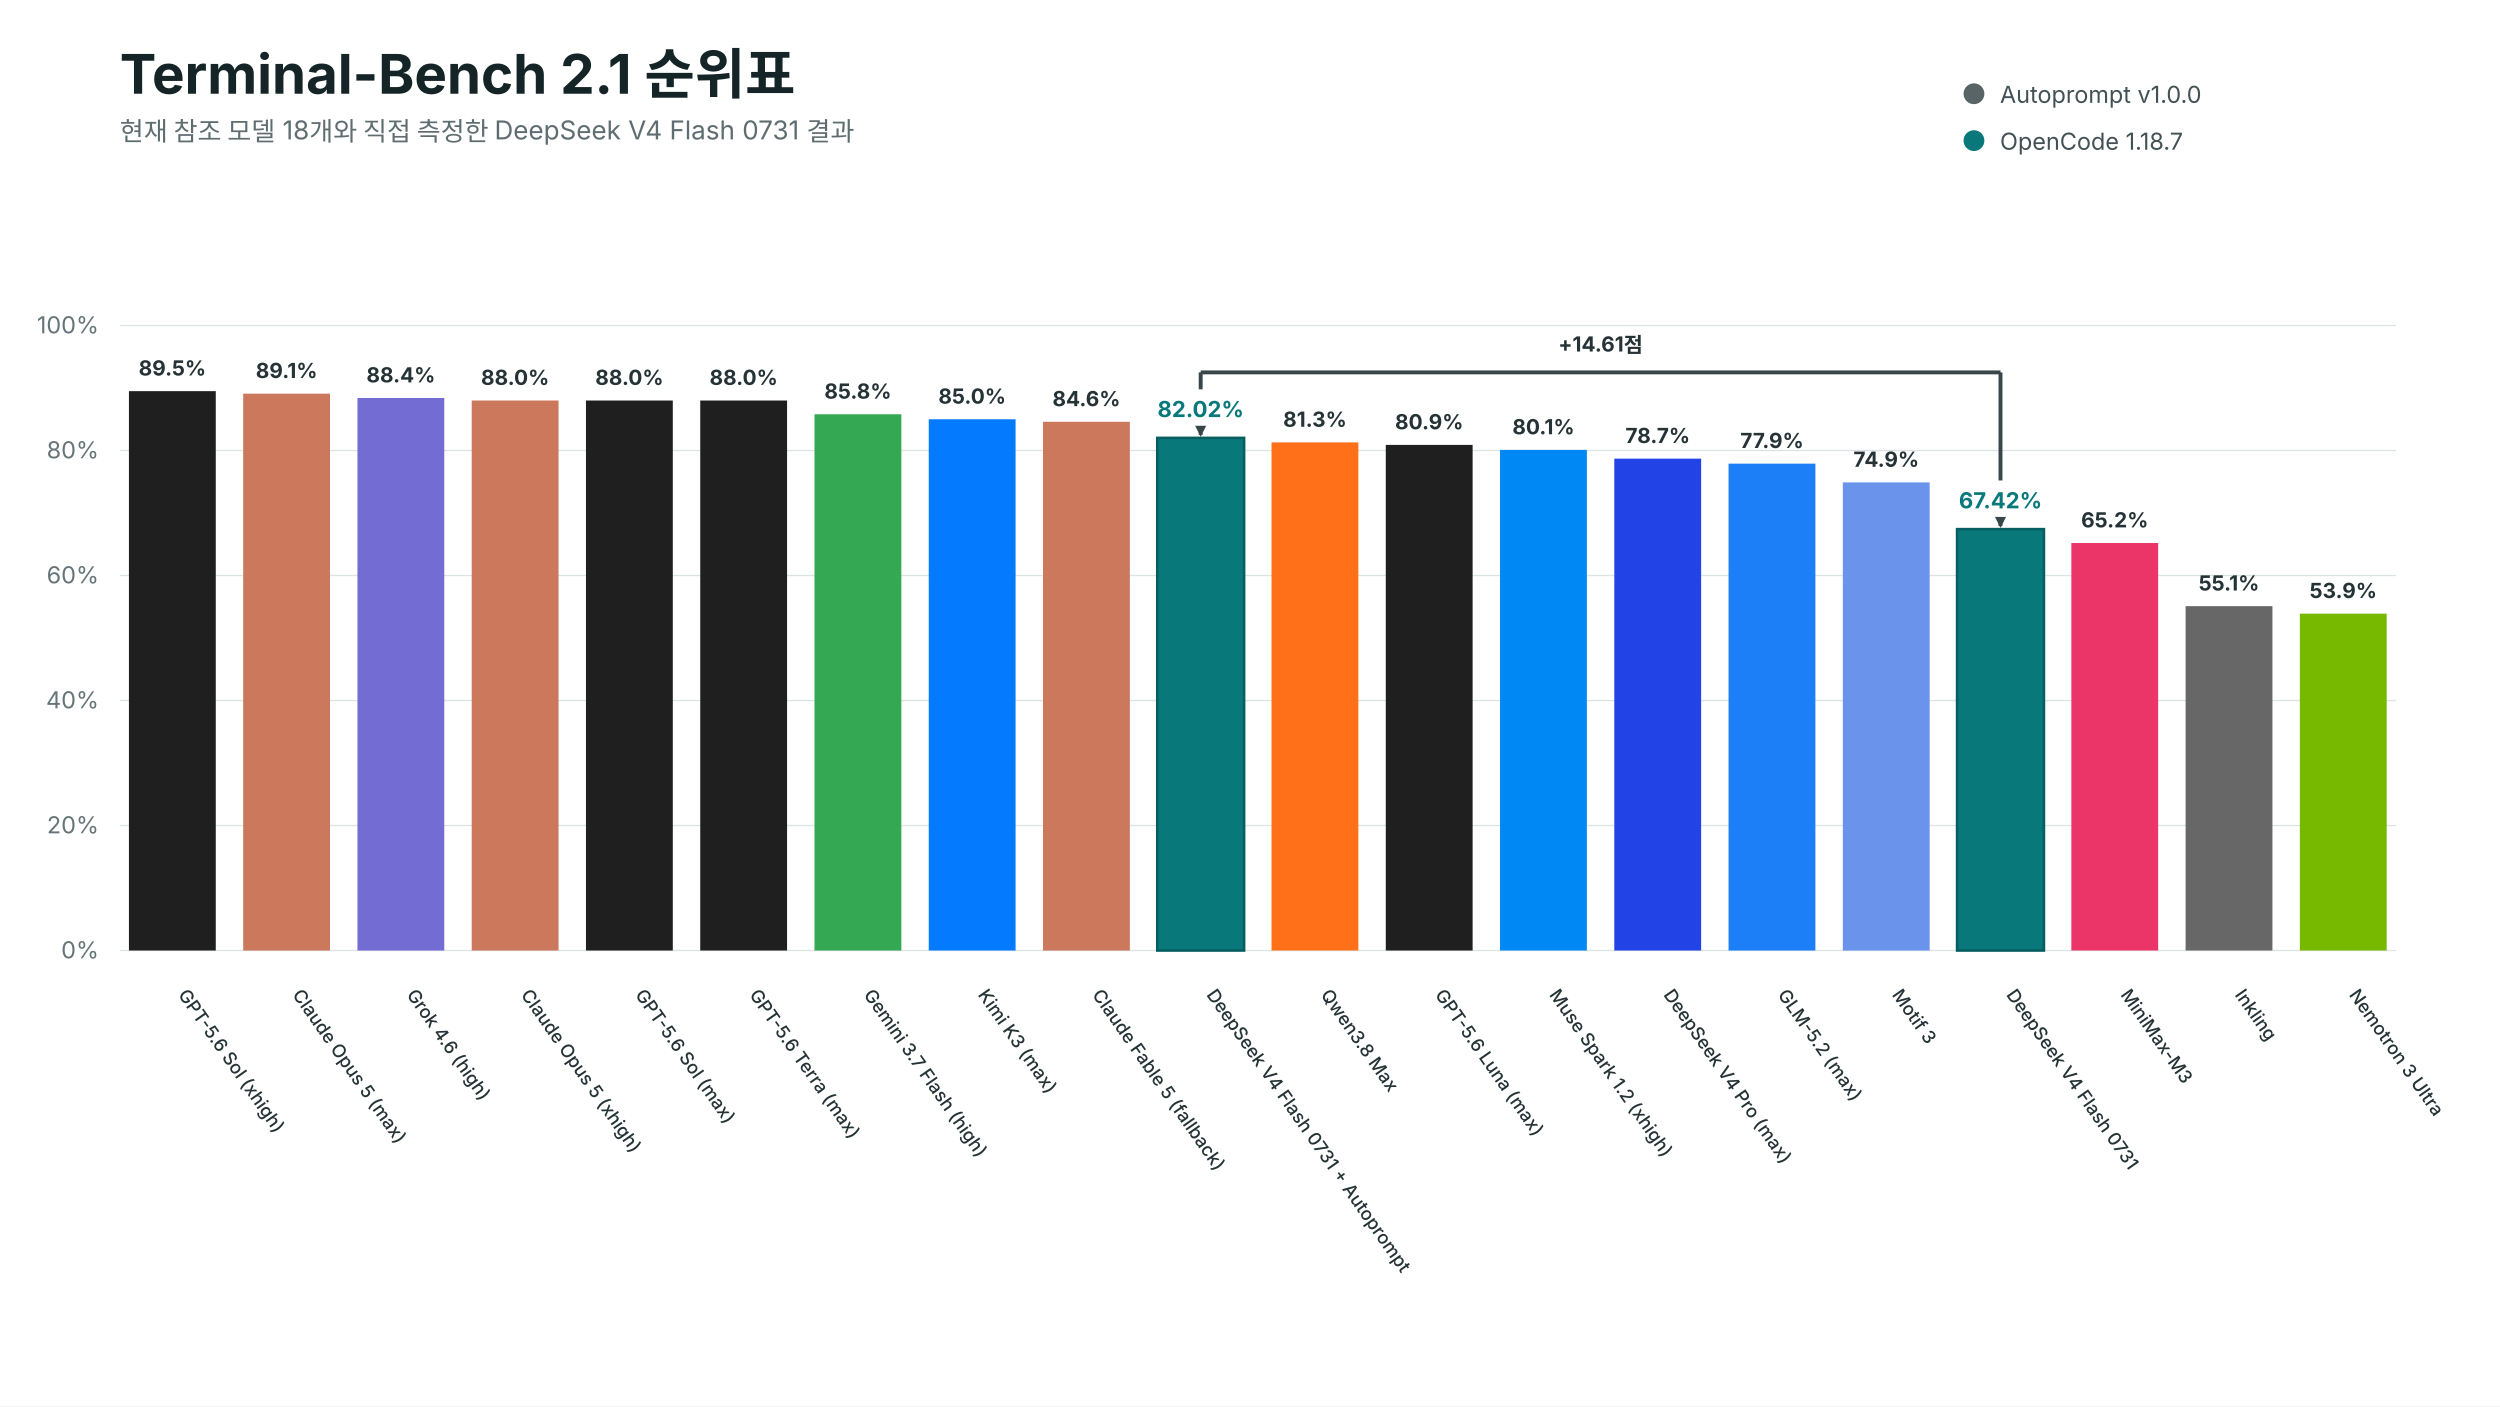
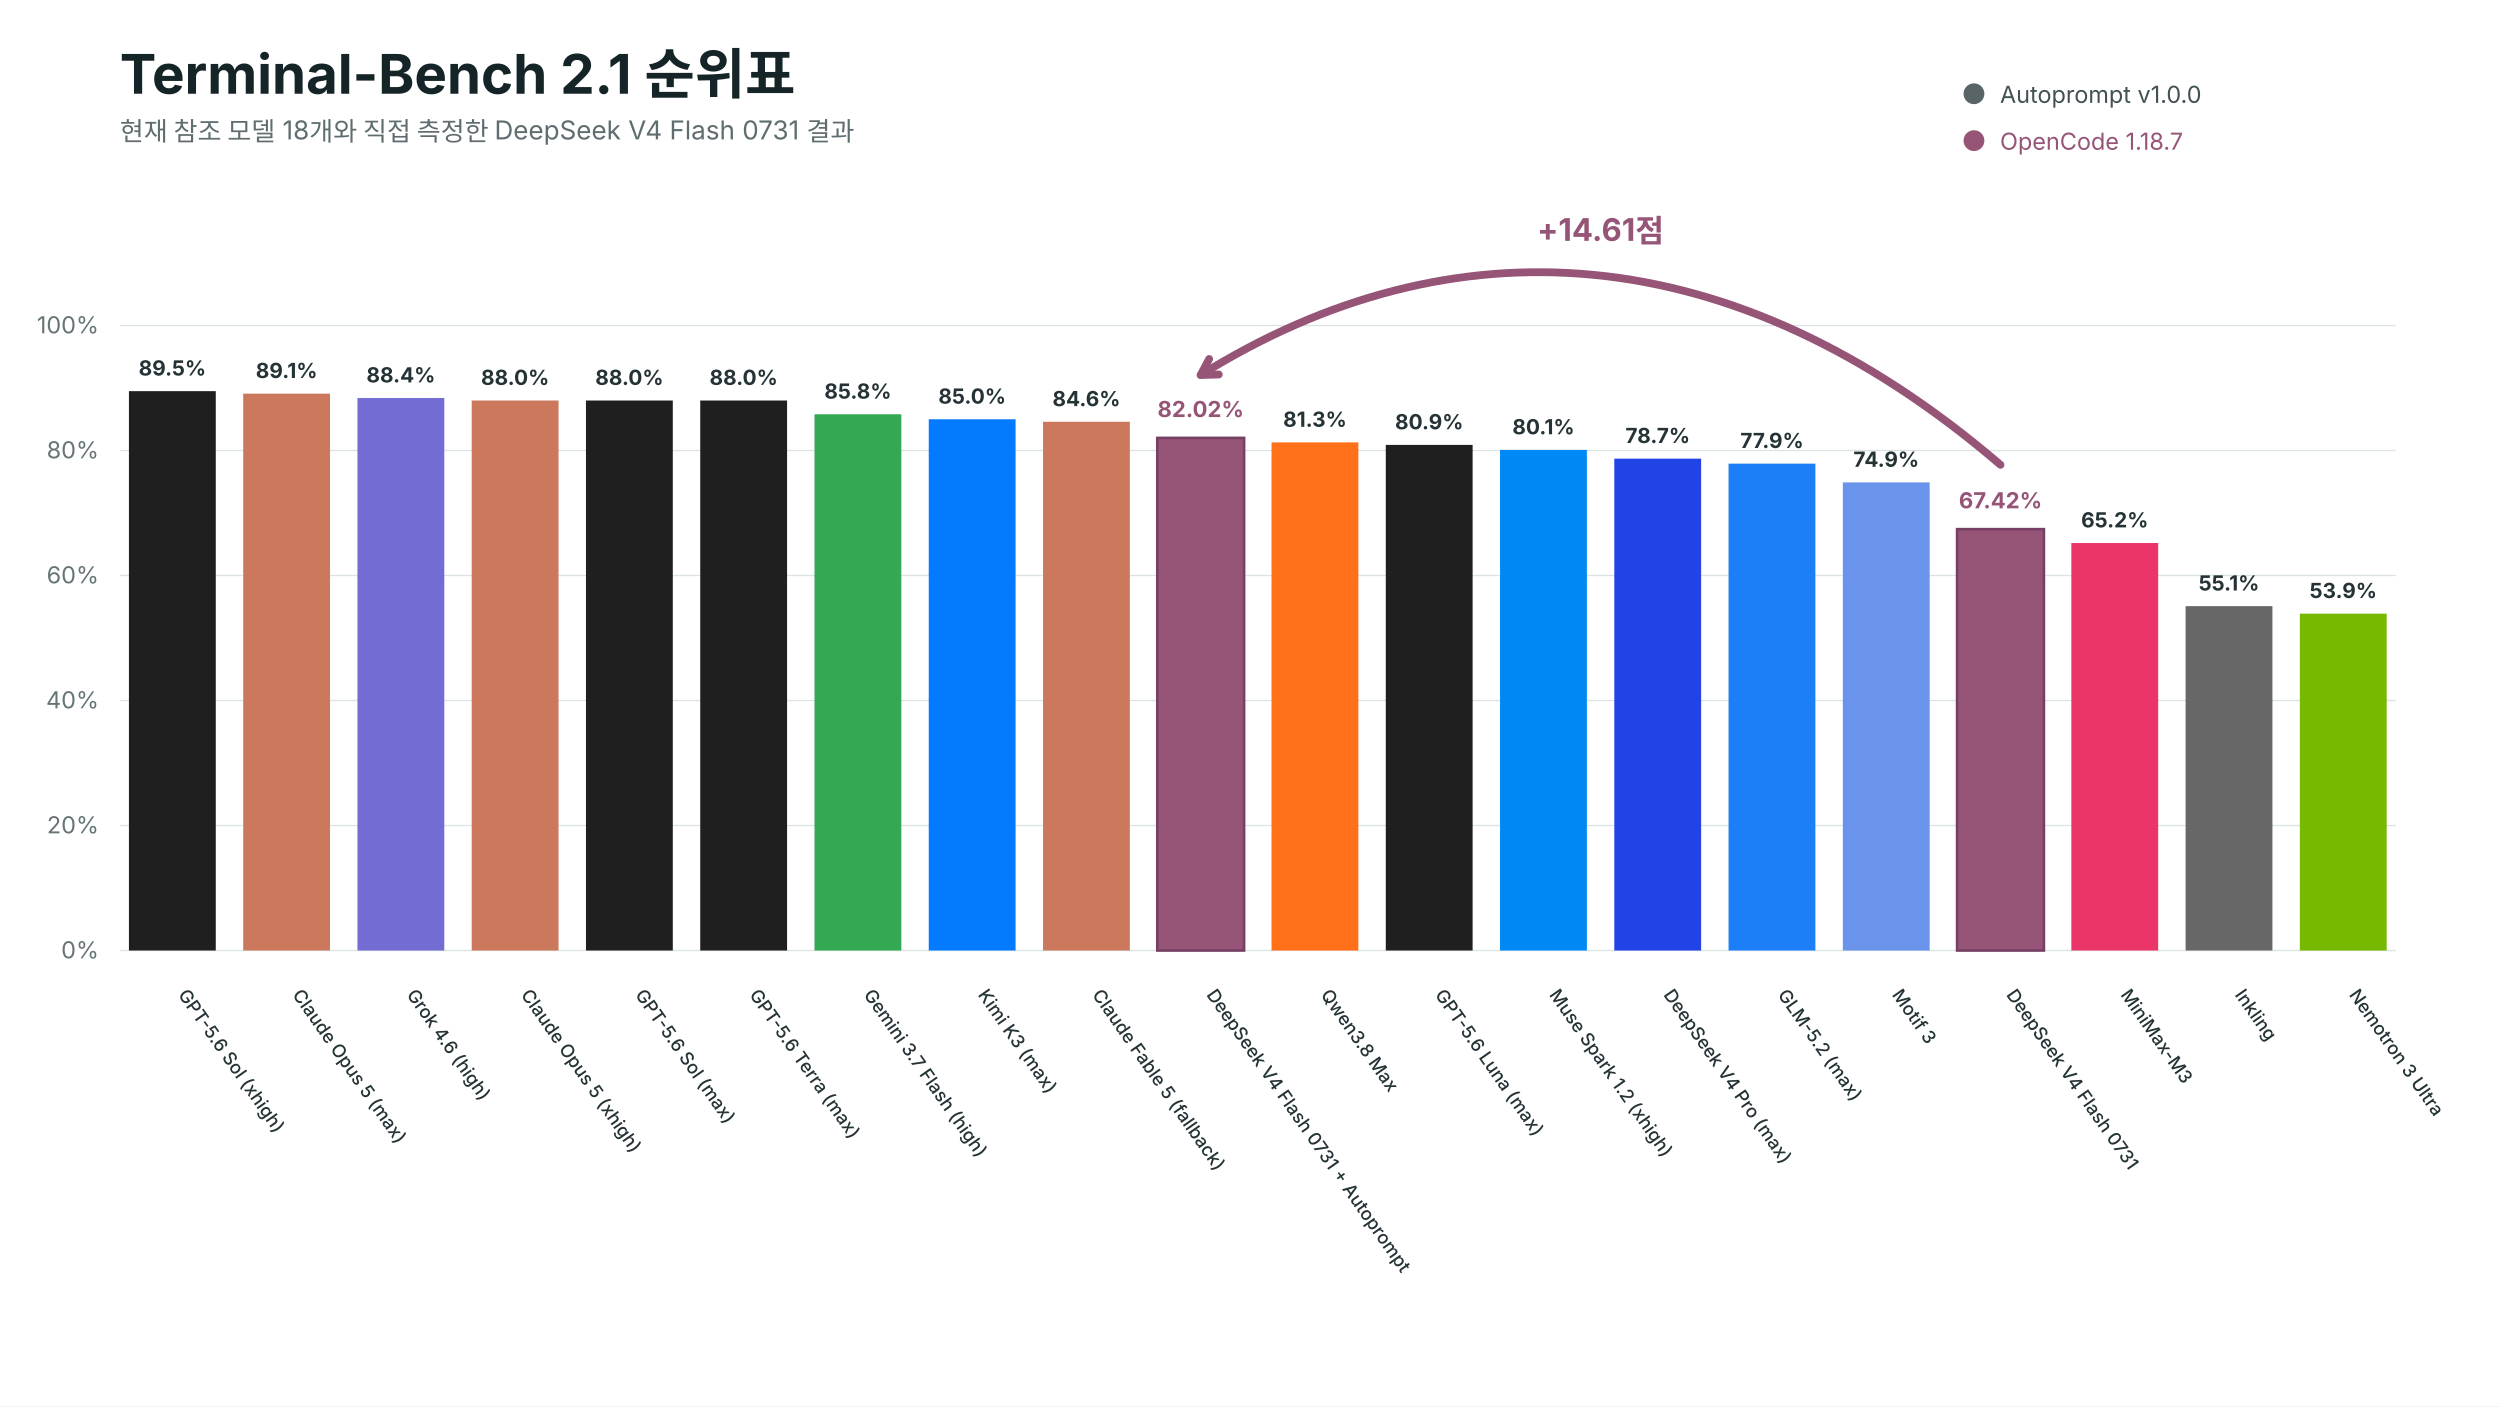
<svg xmlns="http://www.w3.org/2000/svg" viewBox="0 0 1920 1080" role="img" aria-labelledby="title desc">
  <defs>
-     <marker id="arrow" markerWidth="12" markerHeight="12" refX="10.5" refY="6" orient="auto" markerUnits="userSpaceOnUse">
-       <path d="M0 0L12 6L0 12Z" fill="#384649" />
+     <marker id="arrow" markerWidth="24" markerHeight="24" refX="18" refY="12" orient="auto" markerUnits="userSpaceOnUse">
+       <path d="M6 5L18 12L6 19" fill="none" stroke="#965477" stroke-width="6" stroke-linecap="round" stroke-linejoin="round" />
    </marker>
-     <style>text{font-family:Inter,-apple-system,BlinkMacSystemFont,"Segoe UI","Noto Sans","Microsoft YaHei","Malgun Gothic","Noto Sans Arabic",sans-serif}.grid{stroke:#dce3e3;stroke-width:1}.tick{fill:#667477;font-size:18px}.model{fill:#253336;font-size:14px;font-weight:550}.value{fill:#253336;font-size:16px;font-weight:700}.measured-value{fill:#08787b;font-size:17px;font-weight:750}.measured-inside{fill:#ffffff;font-size:17px;font-weight:750}.legend{fill:#435154;font-size:18px}.source{fill:#738083;font-size:15px}.title{fill:#152427;font-size:42px;font-weight:720}.subtitle{fill:#5f6d70;font-size:20px}</style>
+     <style>text{font-family:Inter,-apple-system,BlinkMacSystemFont,"Segoe UI","Noto Sans","Microsoft YaHei","Malgun Gothic","Noto Sans Arabic",sans-serif}.grid{stroke:#dce3e3;stroke-width:1}.tick{fill:#667477;font-size:18px}.model{fill:#253336;font-size:14px;font-weight:550}.value{fill:#253336;font-size:16px;font-weight:700}.measured-value{fill:#965477;font-size:17px;font-weight:750}.measured-inside{fill:#ffffff;font-size:17px;font-weight:750}.legend{fill:#435154;font-size:18px}.source{fill:#738083;font-size:15px}.title{fill:#152427;font-size:42px;font-weight:720}.subtitle{fill:#5f6d70;font-size:20px}</style>
  </defs>
  <rect width="1920" height="1080" fill="#ffffff" />
  <text x="92" y="72" class="title">Terminal-Bench 2.1 순위표</text>
  <text x="92" y="108" class="subtitle">현재 참조 모델 18개와 직접 측정한 DeepSeek V4 Flash 0731 결과</text>
  <circle cx="1516" cy="72" r="8" fill="#596466" />
  <text x="1536" y="79" class="legend">Autoprompt v1.0.0</text>
-   <circle cx="1516" cy="108" r="8" fill="#08787b" />
-   <text x="1536" y="115" class="legend">OpenCode 1.18.7</text>
+   <circle cx="1516" cy="108" r="8" fill="#965477" />
+   <text x="1536" y="115" class="legend" style="fill:#965477">OpenCode 1.18.7</text>
  <line x1="92" y1="730" x2="1840" y2="730" class="grid" />
  <text x="76" y="736" text-anchor="end" class="tick">0%</text>
  <line x1="92" y1="634" x2="1840" y2="634" class="grid" />
  <text x="76" y="640" text-anchor="end" class="tick">20%</text>
  <line x1="92" y1="538" x2="1840" y2="538" class="grid" />
  <text x="76" y="544" text-anchor="end" class="tick">40%</text>
  <line x1="92" y1="442" x2="1840" y2="442" class="grid" />
  <text x="76" y="448" text-anchor="end" class="tick">60%</text>
  <line x1="92" y1="346" x2="1840" y2="346" class="grid" />
  <text x="76" y="352" text-anchor="end" class="tick">80%</text>
  <line x1="92" y1="250" x2="1840" y2="250" class="grid" />
  <text x="76" y="256" text-anchor="end" class="tick">100%</text>
  <rect x="99.02" y="300.40" width="66.69" height="429.60" fill="#1f1f1f" />
  <text x="132.37" y="288.40" text-anchor="middle" class="value">89.5%</text>
  <text transform="translate(136.37 764) rotate(55)" class="model">GPT-5.6 Sol (xhigh)</text>
  <rect x="186.77" y="302.32" width="66.69" height="427.68" fill="#cc785c" />
  <text x="220.12" y="290.32" text-anchor="middle" class="value">89.1%</text>
  <text transform="translate(224.12 764) rotate(55)" class="model">Claude Opus 5 (max)</text>
  <rect x="274.52" y="305.68" width="66.69" height="424.32" fill="#736cd3" />
  <text x="307.87" y="293.68" text-anchor="middle" class="value">88.4%</text>
  <text transform="translate(311.87 764) rotate(55)" class="model">Grok 4.6 (high)</text>
  <rect x="362.27" y="307.60" width="66.69" height="422.40" fill="#cc785c" />
  <text x="395.62" y="295.60" text-anchor="middle" class="value">88.0%</text>
  <text transform="translate(399.62 764) rotate(55)" class="model">Claude Opus 5 (xhigh)</text>
  <rect x="450.02" y="307.60" width="66.69" height="422.40" fill="#1f1f1f" />
  <text x="483.37" y="295.60" text-anchor="middle" class="value">88.0%</text>
  <text transform="translate(487.37 764) rotate(55)" class="model">GPT-5.6 Sol (max)</text>
  <rect x="537.78" y="307.60" width="66.69" height="422.40" fill="#1f1f1f" />
  <text x="571.12" y="295.60" text-anchor="middle" class="value">88.0%</text>
  <text transform="translate(575.12 764) rotate(55)" class="model">GPT-5.6 Terra (max)</text>
  <rect x="625.53" y="318.16" width="66.69" height="411.84" fill="#34a853" />
  <text x="658.87" y="306.16" text-anchor="middle" class="value">85.8%</text>
  <text transform="translate(662.87 764) rotate(55)" class="model">Gemini 3.7 Flash (high)</text>
  <rect x="713.28" y="322.00" width="66.69" height="408.00" fill="#047afe" />
  <text x="746.62" y="310.00" text-anchor="middle" class="value">85.0%</text>
  <text transform="translate(750.62 764) rotate(55)" class="model">Kimi K3 (max)</text>
  <rect x="801.03" y="323.92" width="66.69" height="406.08" fill="#cc785c" />
  <text x="834.37" y="311.92" text-anchor="middle" class="value">84.6%</text>
  <text transform="translate(838.37 764) rotate(55)" class="model">Claude Fable 5 (fallback)</text>
-   <rect x="888.78" y="336.30" width="66.69" height="393.70" fill="#08787b" stroke="#075e61" stroke-width="2" />
+   <rect x="888.78" y="336.30" width="66.69" height="393.70" fill="#965477" stroke="#754064" stroke-width="2" />
  <text transform="translate(926.12 764) rotate(55)" class="model">DeepSeek V4 Flash 0731 + Autoprompt</text>
  <rect x="976.53" y="339.76" width="66.69" height="390.24" fill="#ff7018" />
  <text x="1009.88" y="327.76" text-anchor="middle" class="value">81.3%</text>
  <text transform="translate(1013.88 764) rotate(55)" class="model">Qwen3.8 Max</text>
  <rect x="1064.28" y="341.68" width="66.69" height="388.32" fill="#1f1f1f" />
  <text x="1097.63" y="329.68" text-anchor="middle" class="value">80.9%</text>
  <text transform="translate(1101.63 764) rotate(55)" class="model">GPT-5.6 Luna (max)</text>
  <rect x="1152.03" y="345.52" width="66.69" height="384.48" fill="#0089f4" />
  <text x="1185.38" y="333.52" text-anchor="middle" class="value">80.1%</text>
  <text transform="translate(1189.38 764) rotate(55)" class="model">Muse Spark 1.2 (xhigh)</text>
  <rect x="1239.78" y="352.24" width="66.69" height="377.76" fill="#2243e6" />
  <text x="1273.13" y="340.24" text-anchor="middle" class="value">78.7%</text>
  <text transform="translate(1277.13 764) rotate(55)" class="model">DeepSeek V4 Pro (max)</text>
  <rect x="1327.53" y="356.08" width="66.69" height="373.92" fill="#1c7ff8" />
  <text x="1360.88" y="344.08" text-anchor="middle" class="value">77.9%</text>
  <text transform="translate(1364.88 764) rotate(55)" class="model">GLM-5.2 (max)</text>
  <rect x="1415.29" y="370.48" width="66.69" height="359.52" fill="#6a93eb" />
  <text x="1448.63" y="358.48" text-anchor="middle" class="value">74.9%</text>
  <text transform="translate(1452.63 764) rotate(55)" class="model">Motif 3</text>
-   <rect x="1503.04" y="406.38" width="66.69" height="323.62" fill="#08787b" stroke="#075e61" stroke-width="2" />
+   <rect x="1503.04" y="406.38" width="66.69" height="323.62" fill="#965477" stroke="#754064" stroke-width="2" />
  <text transform="translate(1540.38 764) rotate(55)" class="model">DeepSeek V4 Flash 0731</text>
  <rect x="1590.79" y="417.04" width="66.69" height="312.96" fill="#eb3568" />
  <text x="1624.13" y="405.04" text-anchor="middle" class="value">65.2%</text>
  <text transform="translate(1628.13 764) rotate(55)" class="model">MiniMax-M3</text>
  <rect x="1678.54" y="465.52" width="66.69" height="264.48" fill="#676767" />
  <text x="1711.88" y="453.52" text-anchor="middle" class="value">55.1%</text>
  <text transform="translate(1715.88 764) rotate(55)" class="model">Inkling</text>
  <rect x="1766.29" y="471.28" width="66.69" height="258.72" fill="#76b900" />
  <text x="1799.63" y="459.28" text-anchor="middle" class="value">53.9%</text>
  <text transform="translate(1803.63 764) rotate(55)" class="model">Nemotron 3 Ultra</text>
-   <path d="M922.12 286 H1536.38" fill="none" stroke="#384649" stroke-width="3" />
-   <path d="M922.12 286 V334" fill="none" stroke="#384649" stroke-width="3" marker-end="url(#arrow)" />
-   <path d="M1536.38 286 V404" fill="none" stroke="#384649" stroke-width="3" marker-end="url(#arrow)" />
-   <text x="1229.25" y="270" text-anchor="middle" class="value">+14.61점</text>
+   <path d="M1536.38 357 C1330 180 1115 168 922.12 288" fill="none" stroke="#965477" stroke-width="6" stroke-linecap="round" marker-end="url(#arrow)" />
+   <text x="1229.25" y="185" text-anchor="middle" class="value" style="fill:#965477;font-size:24px">+14.61점</text>
  <rect x="886" y="299" width="72" height="28" fill="#ffffff" />
-   <text x="922.12" y="320.30" text-anchor="middle" class="measured-value">82.02%</text>
+   <text x="922.12" y="320.30" text-anchor="middle" class="measured-value" style="fill:#965477">82.02%</text>
  <rect x="1500" y="369" width="73" height="28" fill="#ffffff" />
  <text x="1536.38" y="390.38" text-anchor="middle" class="measured-value">67.42%</text>
</svg>
